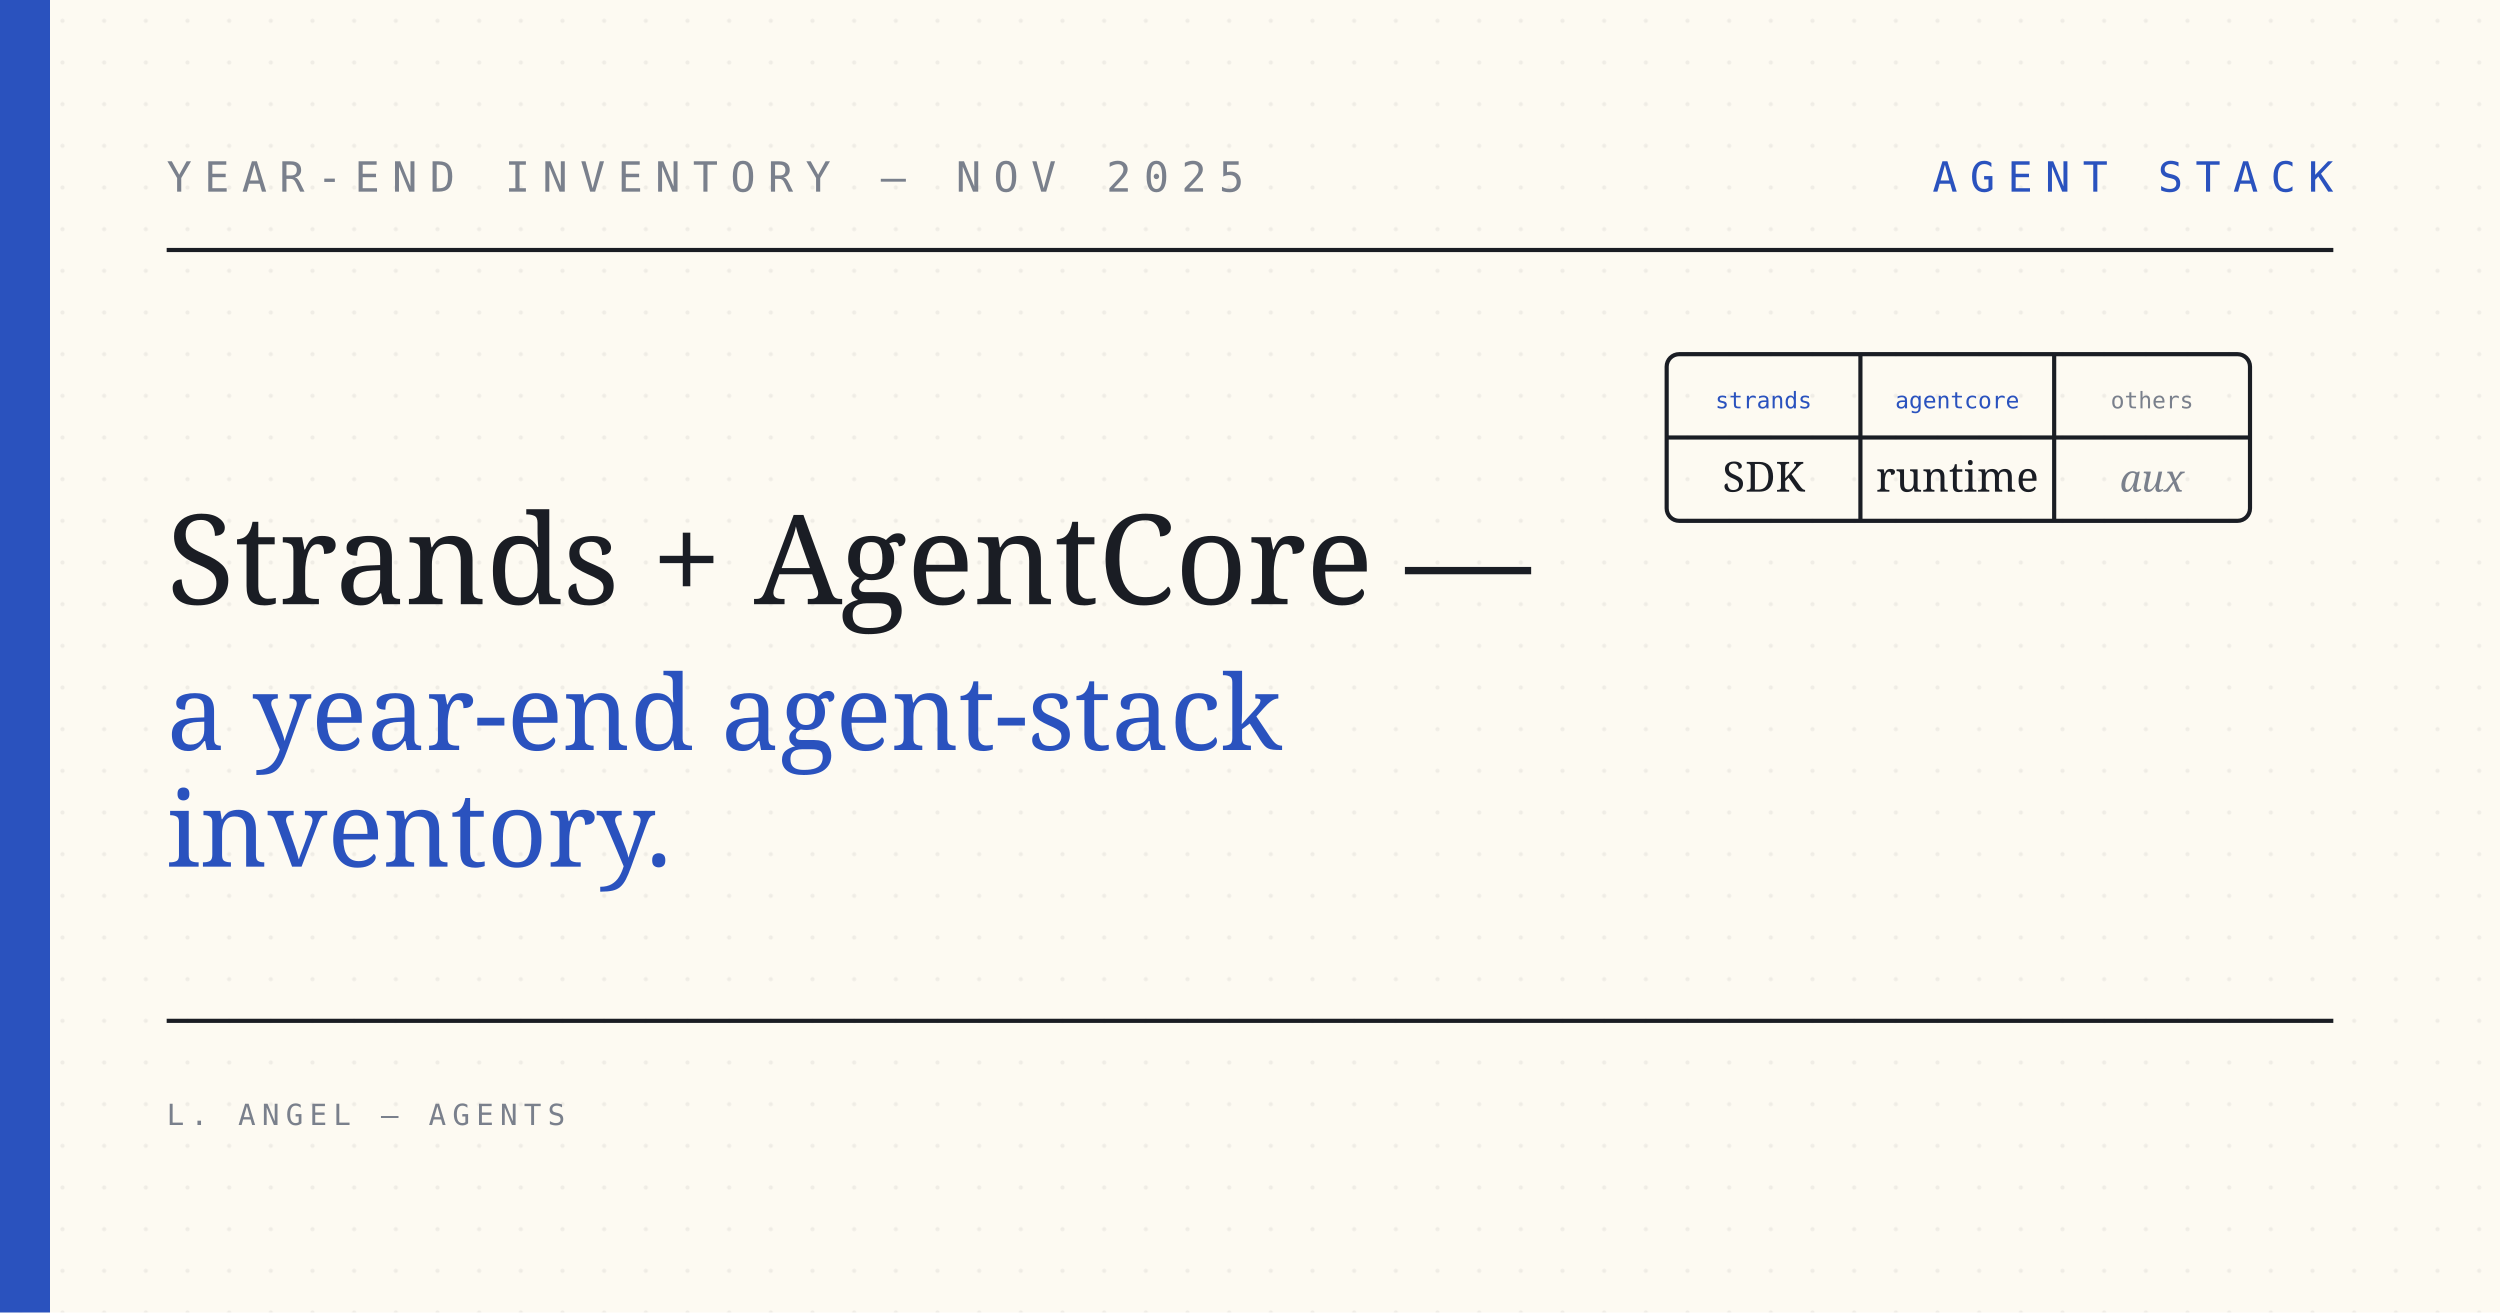
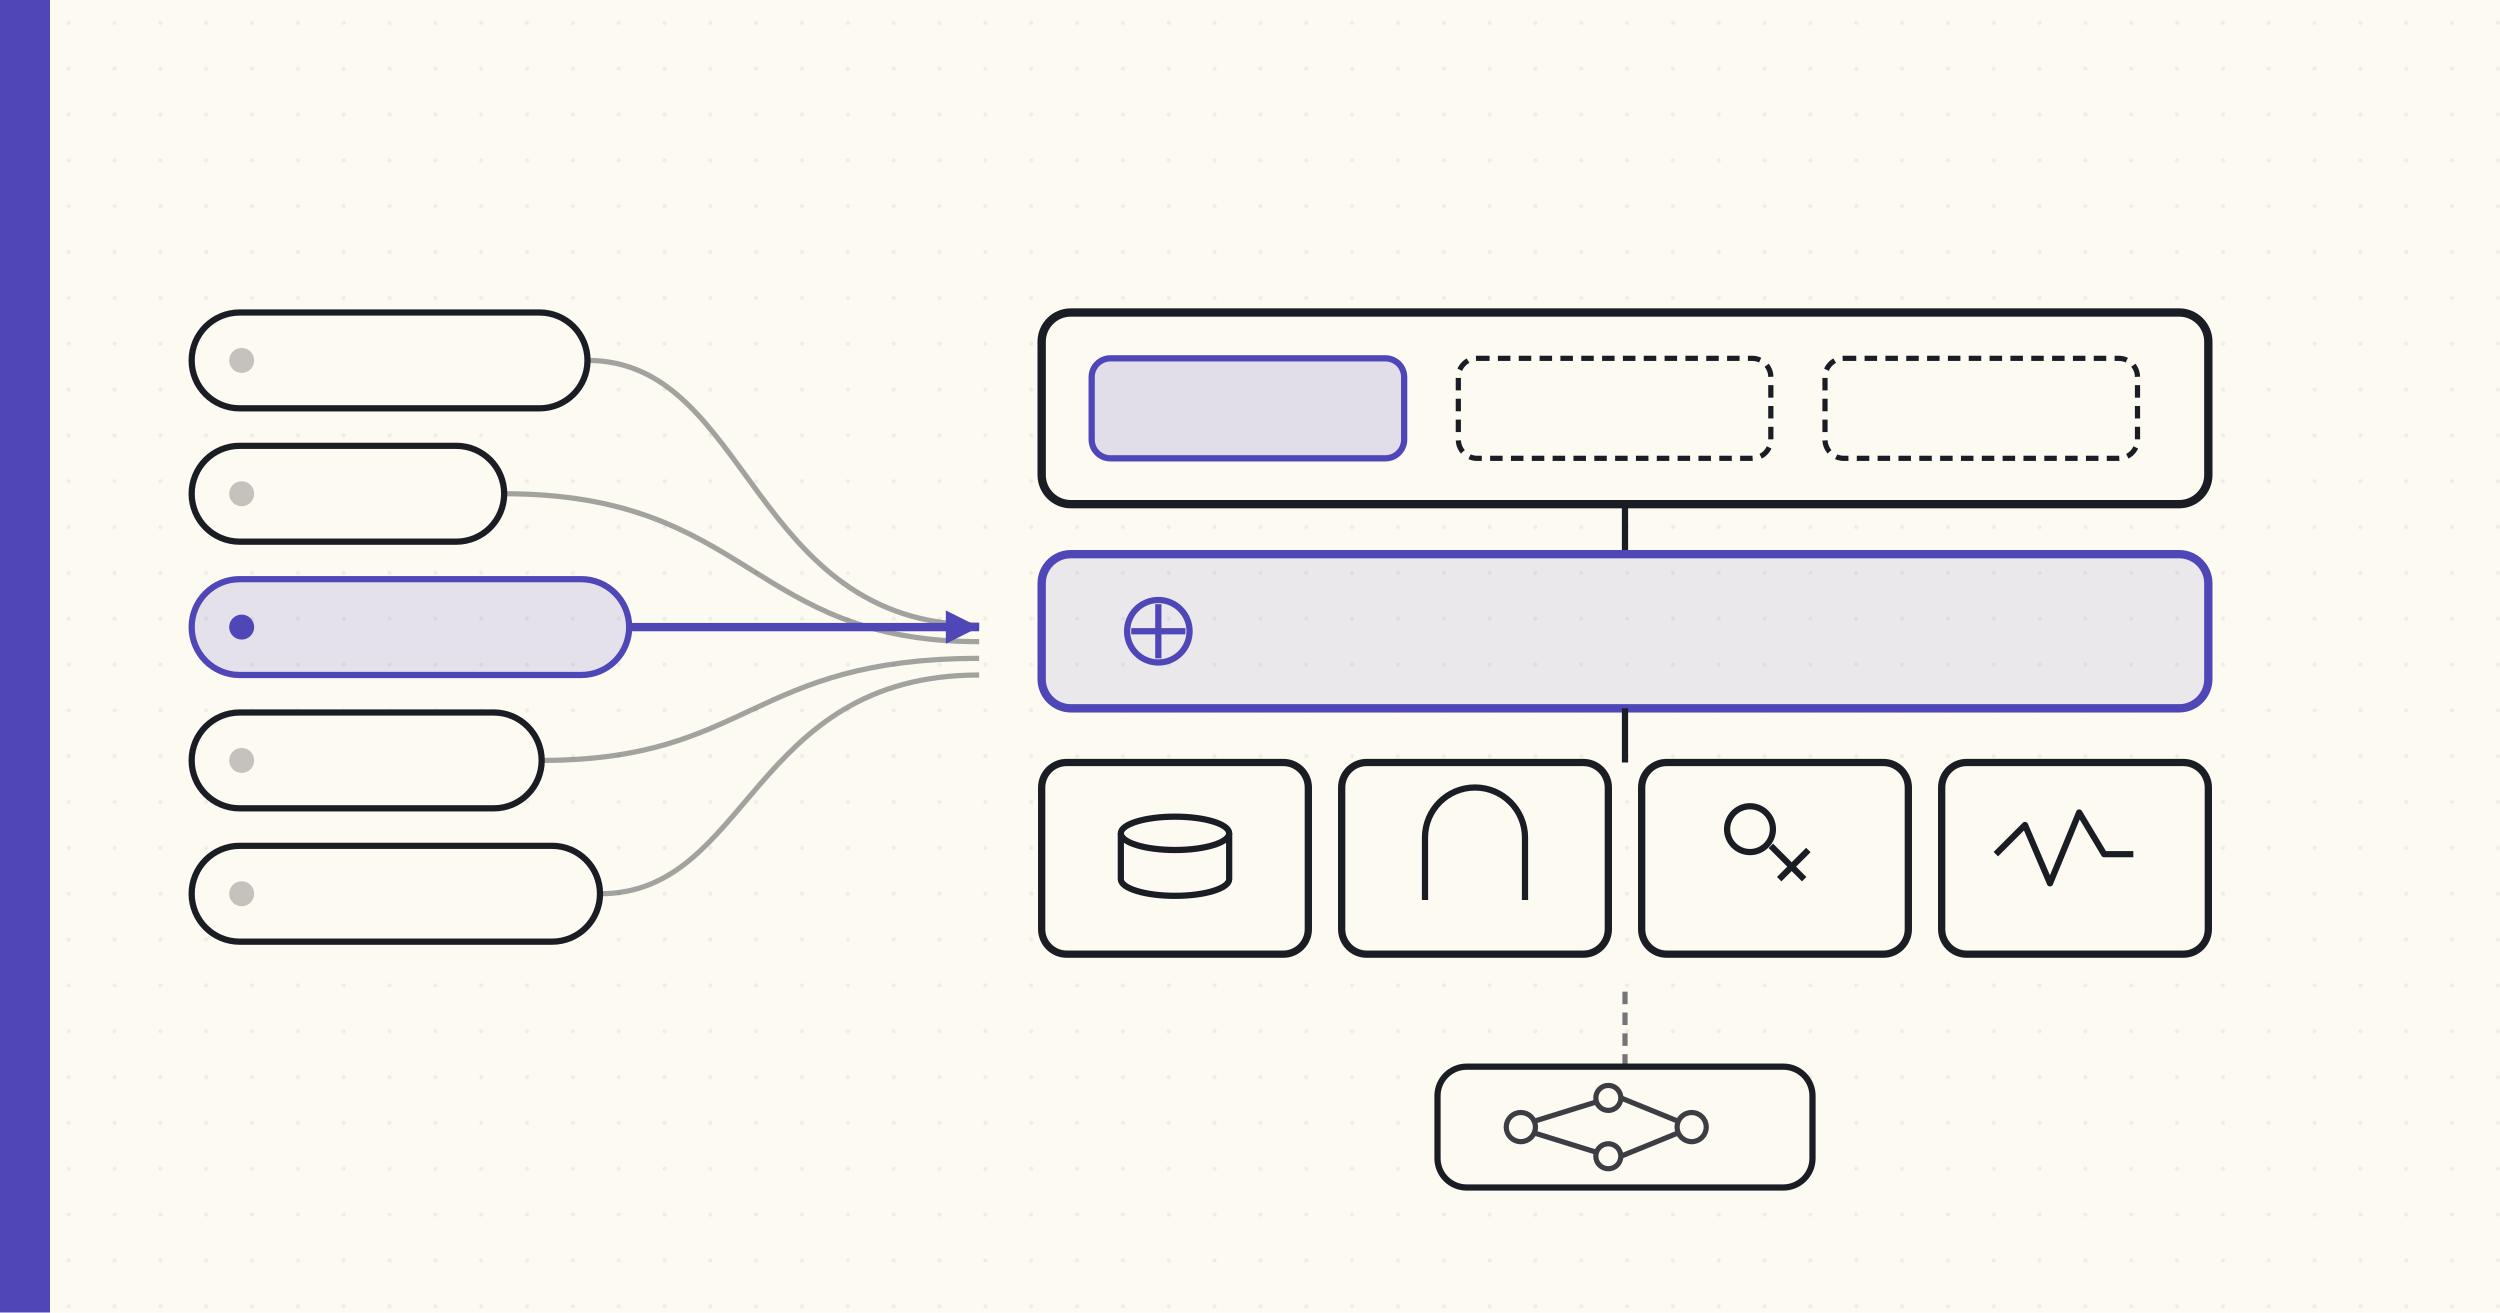
- <svg xmlns="http://www.w3.org/2000/svg" viewBox="0 0 1200 630" width="1200" height="630">
+ <svg xmlns="http://www.w3.org/2000/svg" viewBox="0 0 1200 630" width="1200" height="630" role="img" aria-label="A layered agent platform with team-shape choices routing to a stack.">
  <rect width="1200" height="630" fill="#fdfaf2" />
  <defs>
-     <pattern id="st-dots" x="0" y="0" width="20" height="20" patternUnits="userSpaceOnUse">
-       <circle cx="10" cy="10" r="1" fill="#1a1d24" opacity="0.06" />
+     <pattern id="sa-dots" width="22" height="22" patternUnits="userSpaceOnUse">
+       <circle cx="11" cy="11" r="1" fill="#1a1d24" opacity="0.06" />
    </pattern>
  </defs>
-   <rect width="1200" height="630" fill="url(#st-dots)" />
-   <rect x="0" y="0" width="24" height="630" fill="#2a52be" />
-   <text x="80" y="92" font-family="ui-monospace, 'JetBrains Mono', monospace" font-size="20" letter-spacing="6" fill="#7a808c">YEAR-END INVENTORY — NOV 2025</text>
-   <text x="1120" y="92" font-family="ui-monospace, 'JetBrains Mono', monospace" font-size="20" letter-spacing="6" fill="#2a52be" text-anchor="end">AGENT STACK</text>
-   <line x1="80" y1="120" x2="1120" y2="120" stroke="#1a1d24" stroke-width="2" />
-   <g transform="translate(800, 170)">
-     <rect x="0" y="0" width="280" height="80" rx="6" fill="none" stroke="#1a1d24" stroke-width="2" />
-     <line x1="93" y1="0" x2="93" y2="80" stroke="#1a1d24" stroke-width="2" />
-     <line x1="186" y1="0" x2="186" y2="80" stroke="#1a1d24" stroke-width="2" />
-     <line x1="0" y1="40" x2="280" y2="40" stroke="#1a1d24" stroke-width="2" />
-     <text x="46.5" y="26" text-anchor="middle" font-family="ui-monospace, 'JetBrains Mono', monospace" font-size="11" fill="#2a52be">strands</text>
-     <text x="139.5" y="26" text-anchor="middle" font-family="ui-monospace, 'JetBrains Mono', monospace" font-size="11" fill="#2a52be">agentcore</text>
-     <text x="233" y="26" text-anchor="middle" font-family="ui-monospace, 'JetBrains Mono', monospace" font-size="11" fill="#7a808c">others</text>
-     <text x="46.5" y="66" text-anchor="middle" font-family="Newsreader, serif" font-size="20" fill="#1a1d24">SDK</text>
-     <text x="139.5" y="66" text-anchor="middle" font-family="Newsreader, serif" font-size="20" fill="#1a1d24">runtime</text>
-     <text x="233" y="66" text-anchor="middle" font-family="Newsreader, serif" font-style="italic" font-size="18" fill="#7a808c">aux</text>
+   <rect width="1200" height="630" fill="url(#sa-dots)" />
+   <rect width="24" height="630" fill="#4f46b8" />
+   <g>
+     <rect x="92" y="150" width="190" height="46" rx="23" fill="#fdfaf2" stroke="#1a1d24" stroke-width="3" />
+     <rect x="92" y="214" width="150" height="46" rx="23" fill="#fdfaf2" stroke="#1a1d24" stroke-width="3" />
+     <rect x="92" y="278" width="210" height="46" rx="23" fill="#4f46b8" fill-opacity="0.14" stroke="#4f46b8" stroke-width="3" />
+     <rect x="92" y="342" width="168" height="46" rx="23" fill="#fdfaf2" stroke="#1a1d24" stroke-width="3" />
+     <rect x="92" y="406" width="196" height="46" rx="23" fill="#fdfaf2" stroke="#1a1d24" stroke-width="3" />
+     <circle cx="116" cy="173" r="6" fill="#1a1d24" opacity="0.25" />
+     <circle cx="116" cy="237" r="6" fill="#1a1d24" opacity="0.25" />
+     <circle cx="116" cy="301" r="6" fill="#4f46b8" />
+     <circle cx="116" cy="365" r="6" fill="#1a1d24" opacity="0.25" />
+     <circle cx="116" cy="429" r="6" fill="#1a1d24" opacity="0.25" />
  </g>
-   <text x="80" y="290" font-family="Newsreader, serif" font-weight="500" font-size="60" fill="#1a1d24">Strands + AgentCore —</text>
-   <text x="80" y="360" font-family="Newsreader, serif" font-weight="500" font-size="50" fill="#2a52be">a year-end agent-stack</text>
-   <text x="80" y="416" font-family="Newsreader, serif" font-weight="500" font-size="50" fill="#2a52be">inventory.</text>
-   <line x1="80" y1="490" x2="1120" y2="490" stroke="#1a1d24" stroke-width="2" />
-   <text x="80" y="540" font-family="ui-monospace, 'JetBrains Mono', monospace" font-size="14" letter-spacing="3" fill="#7a808c">L. ANGEL — AGENTS</text>
+   <g fill="none" stroke="#1a1d24" stroke-width="2.5" opacity="0.4">
+     <path d="M282 173 C360 173 360 300 470 300" />
+     <path d="M242 237 C360 237 360 308 470 308" />
+     <path d="M260 365 C360 365 360 316 470 316" />
+     <path d="M288 429 C360 429 360 324 470 324" />
+   </g>
+   <path d="M302 301 C400 301 400 301 470 301" fill="none" stroke="#4f46b8" stroke-width="4" />
+   <path d="M470 301 l-16 -8 v16 z" fill="#4f46b8" />
+   <g>
+     <rect x="500" y="150" width="560" height="92" rx="14" fill="#fdfaf2" stroke="#1a1d24" stroke-width="4" />
+     <rect x="524" y="172" width="150" height="48" rx="9" fill="#4f46b8" fill-opacity="0.16" stroke="#4f46b8" stroke-width="3" />
+     <rect x="700" y="172" width="150" height="48" rx="9" fill="#fdfaf2" stroke="#1a1d24" stroke-width="2.5" stroke-dasharray="6 4" />
+     <rect x="876" y="172" width="150" height="48" rx="9" fill="#fdfaf2" stroke="#1a1d24" stroke-width="2.5" stroke-dasharray="6 4" />
+     <line x1="780" y1="242" x2="780" y2="266" stroke="#1a1d24" stroke-width="3" />
+     <rect x="500" y="266" width="560" height="74" rx="14" fill="#4f46b8" fill-opacity="0.10" stroke="#4f46b8" stroke-width="4" />
+     <g stroke="#4f46b8" stroke-width="3" fill="none">
+       <circle cx="556" cy="303" r="15" />
+       <path d="M556 290 v26 M543 303 h26" />
+     </g>
+     <line x1="780" y1="340" x2="780" y2="366" stroke="#1a1d24" stroke-width="3" />
+     <g>
+       <rect x="500" y="366" width="128" height="92" rx="12" fill="#fdfaf2" stroke="#1a1d24" stroke-width="3.5" />
+       <rect x="644" y="366" width="128" height="92" rx="12" fill="#fdfaf2" stroke="#1a1d24" stroke-width="3.5" />
+       <rect x="788" y="366" width="128" height="92" rx="12" fill="#fdfaf2" stroke="#1a1d24" stroke-width="3.5" />
+       <rect x="932" y="366" width="128" height="92" rx="12" fill="#fdfaf2" stroke="#1a1d24" stroke-width="3.5" />
+       <g stroke="#1a1d24" stroke-width="3" fill="none">
+         <ellipse cx="564" cy="400" rx="26" ry="8" />
+         <path d="M538 400 v22 a26 8 0 0 0 52 0 v-22" />
+       </g>
+       <path d="M684 432 v-30 a24 24 0 0 1 48 0 v30" fill="none" stroke="#1a1d24" stroke-width="3" />
+       <g stroke="#1a1d24" stroke-width="3" fill="none">
+         <circle cx="840" cy="398" r="11" />
+         <path d="M850 406 l16 16 M860 416 l8 -8 M854 422 l8 -8" />
+       </g>
+       <path d="M958 410 l14 -14 12 28 14 -34 12 20 14 0" fill="none" stroke="#1a1d24" stroke-width="3" stroke-linejoin="round" />
+     </g>
+   </g>
+   <g>
+     <line x1="780" y1="476" x2="780" y2="512" stroke="#1a1d24" stroke-width="2.5" stroke-dasharray="6 4" opacity="0.6" />
+     <rect x="690" y="512" width="180" height="58" rx="14" fill="#fdfaf2" stroke="#1a1d24" stroke-width="3" />
+     <g stroke="#1a1d24" stroke-width="2.5" fill="none" opacity="0.85">
+       <circle cx="730" cy="541" r="7" />
+       <circle cx="772" cy="527" r="6" />
+       <circle cx="772" cy="555" r="6" />
+       <circle cx="812" cy="541" r="7" />
+       <line x1="737" y1="538" x2="766" y2="529" />
+       <line x1="737" y1="544" x2="766" y2="553" />
+       <line x1="778" y1="527" x2="805" y2="538" />
+       <line x1="778" y1="555" x2="805" y2="544" />
+     </g>
+   </g>
</svg>
